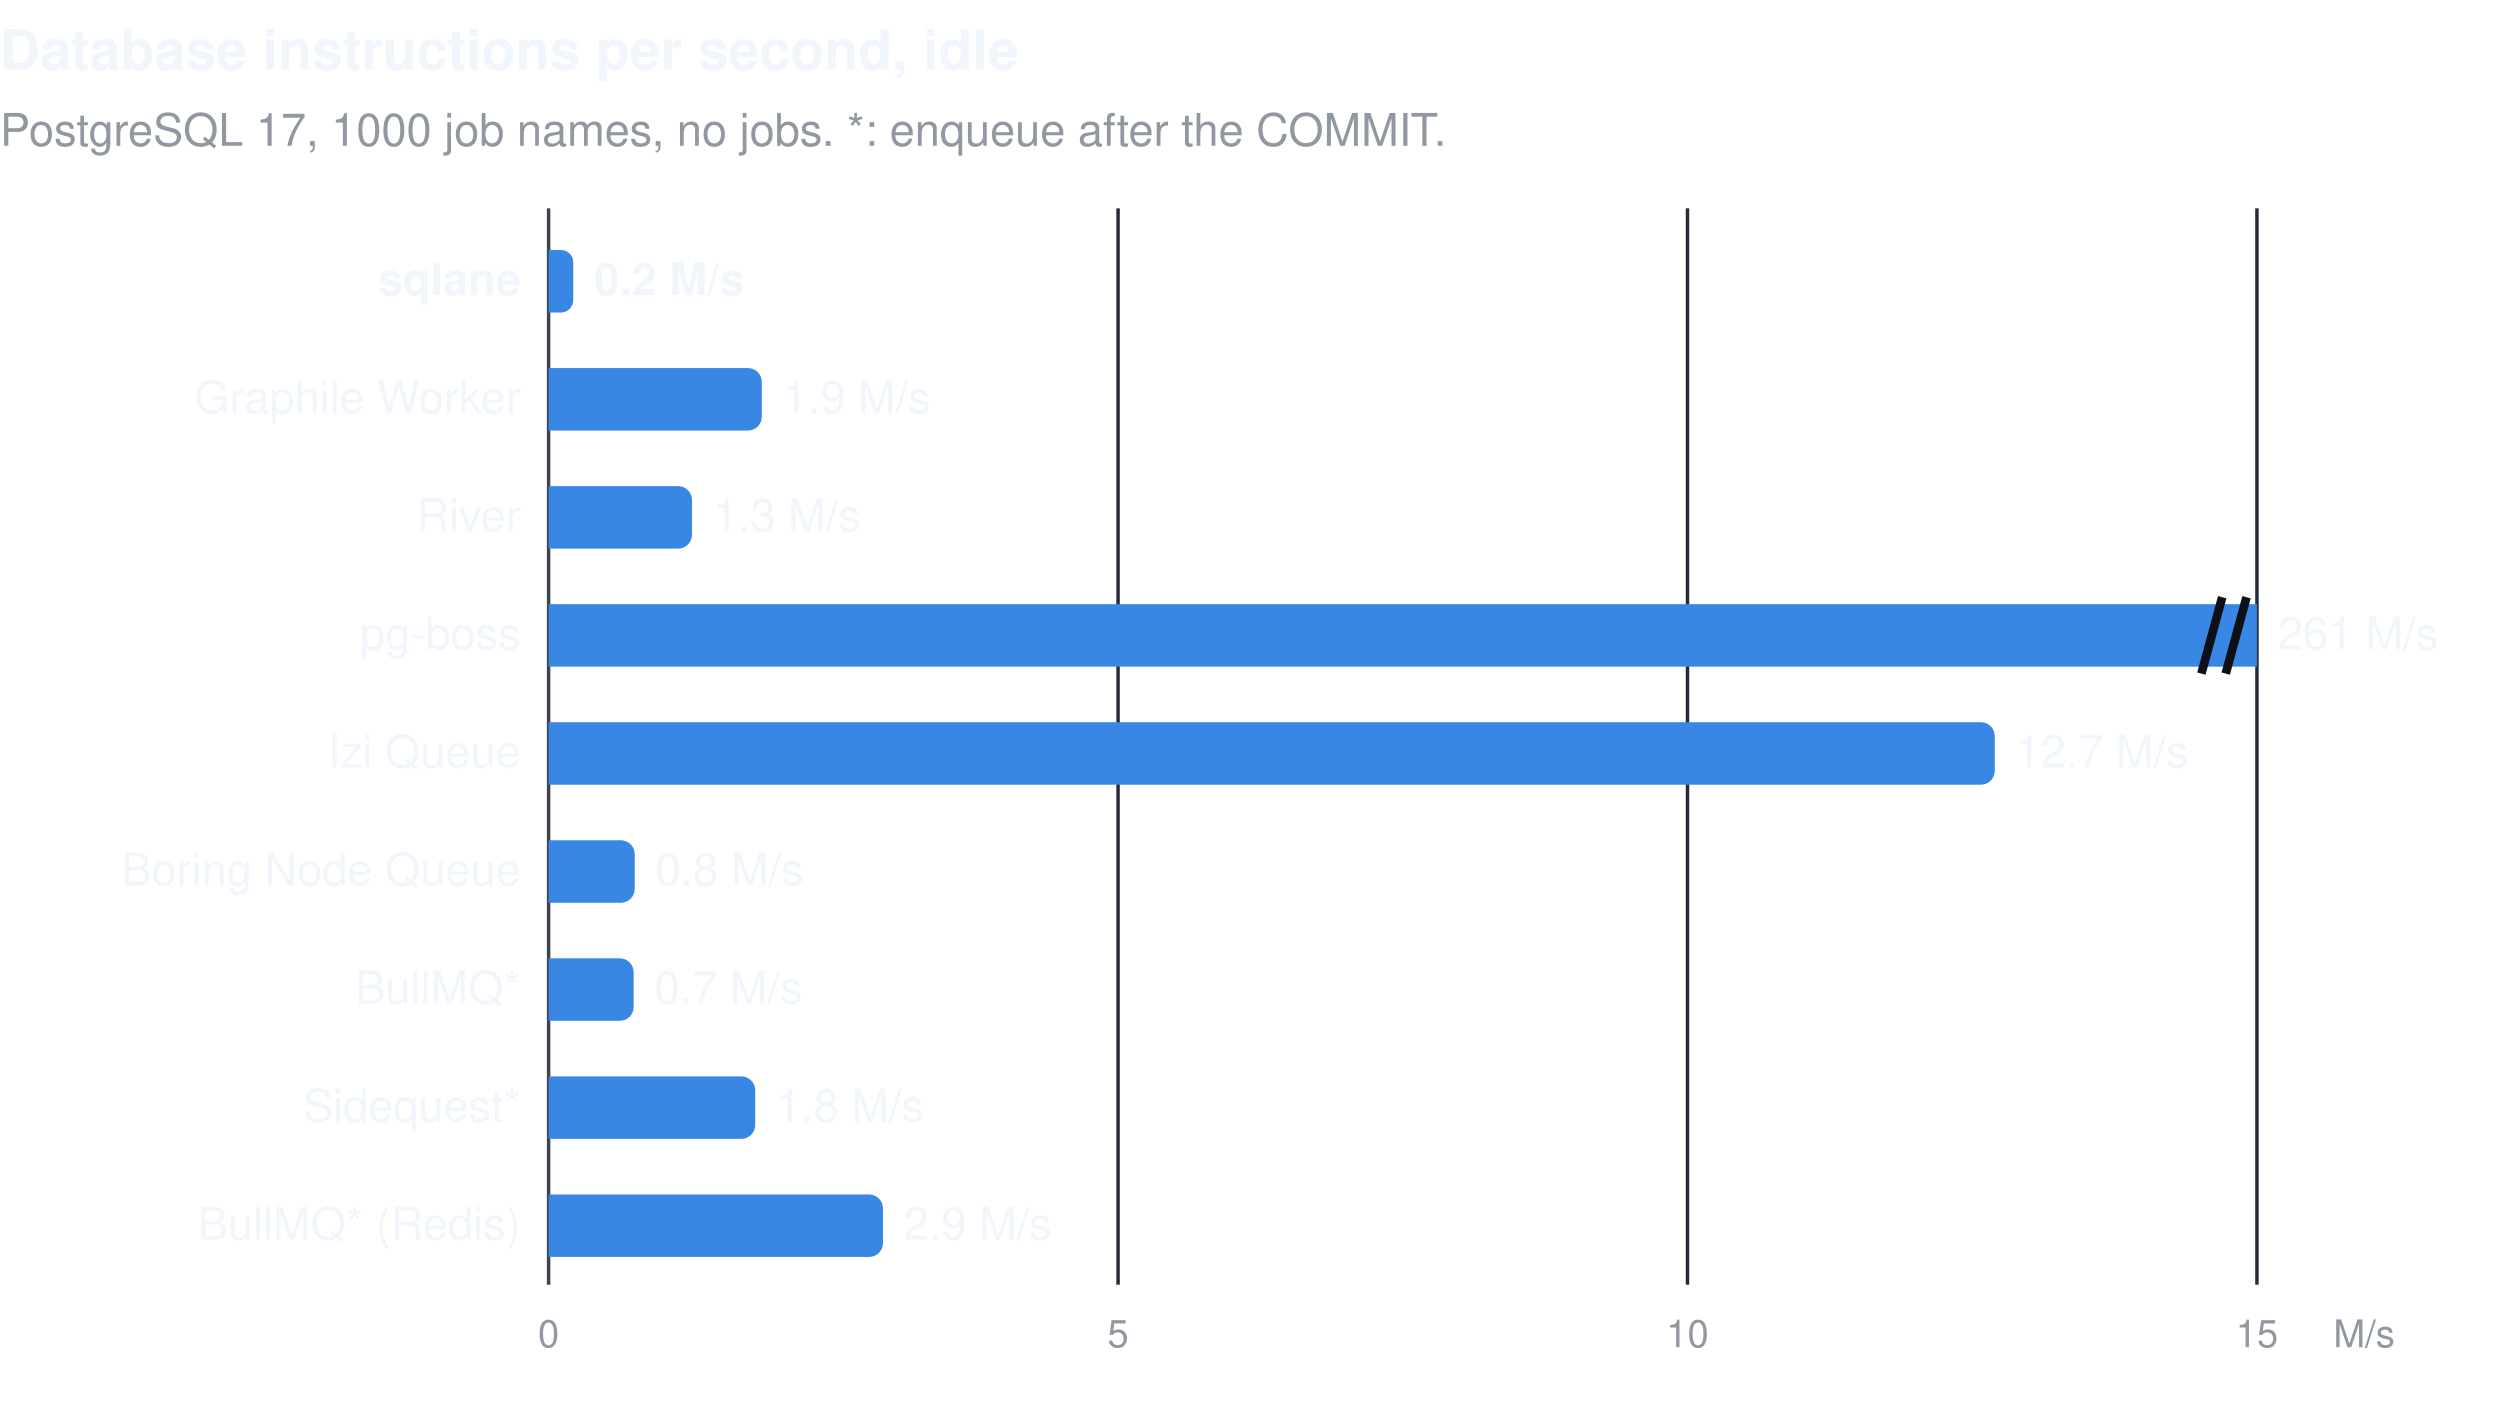
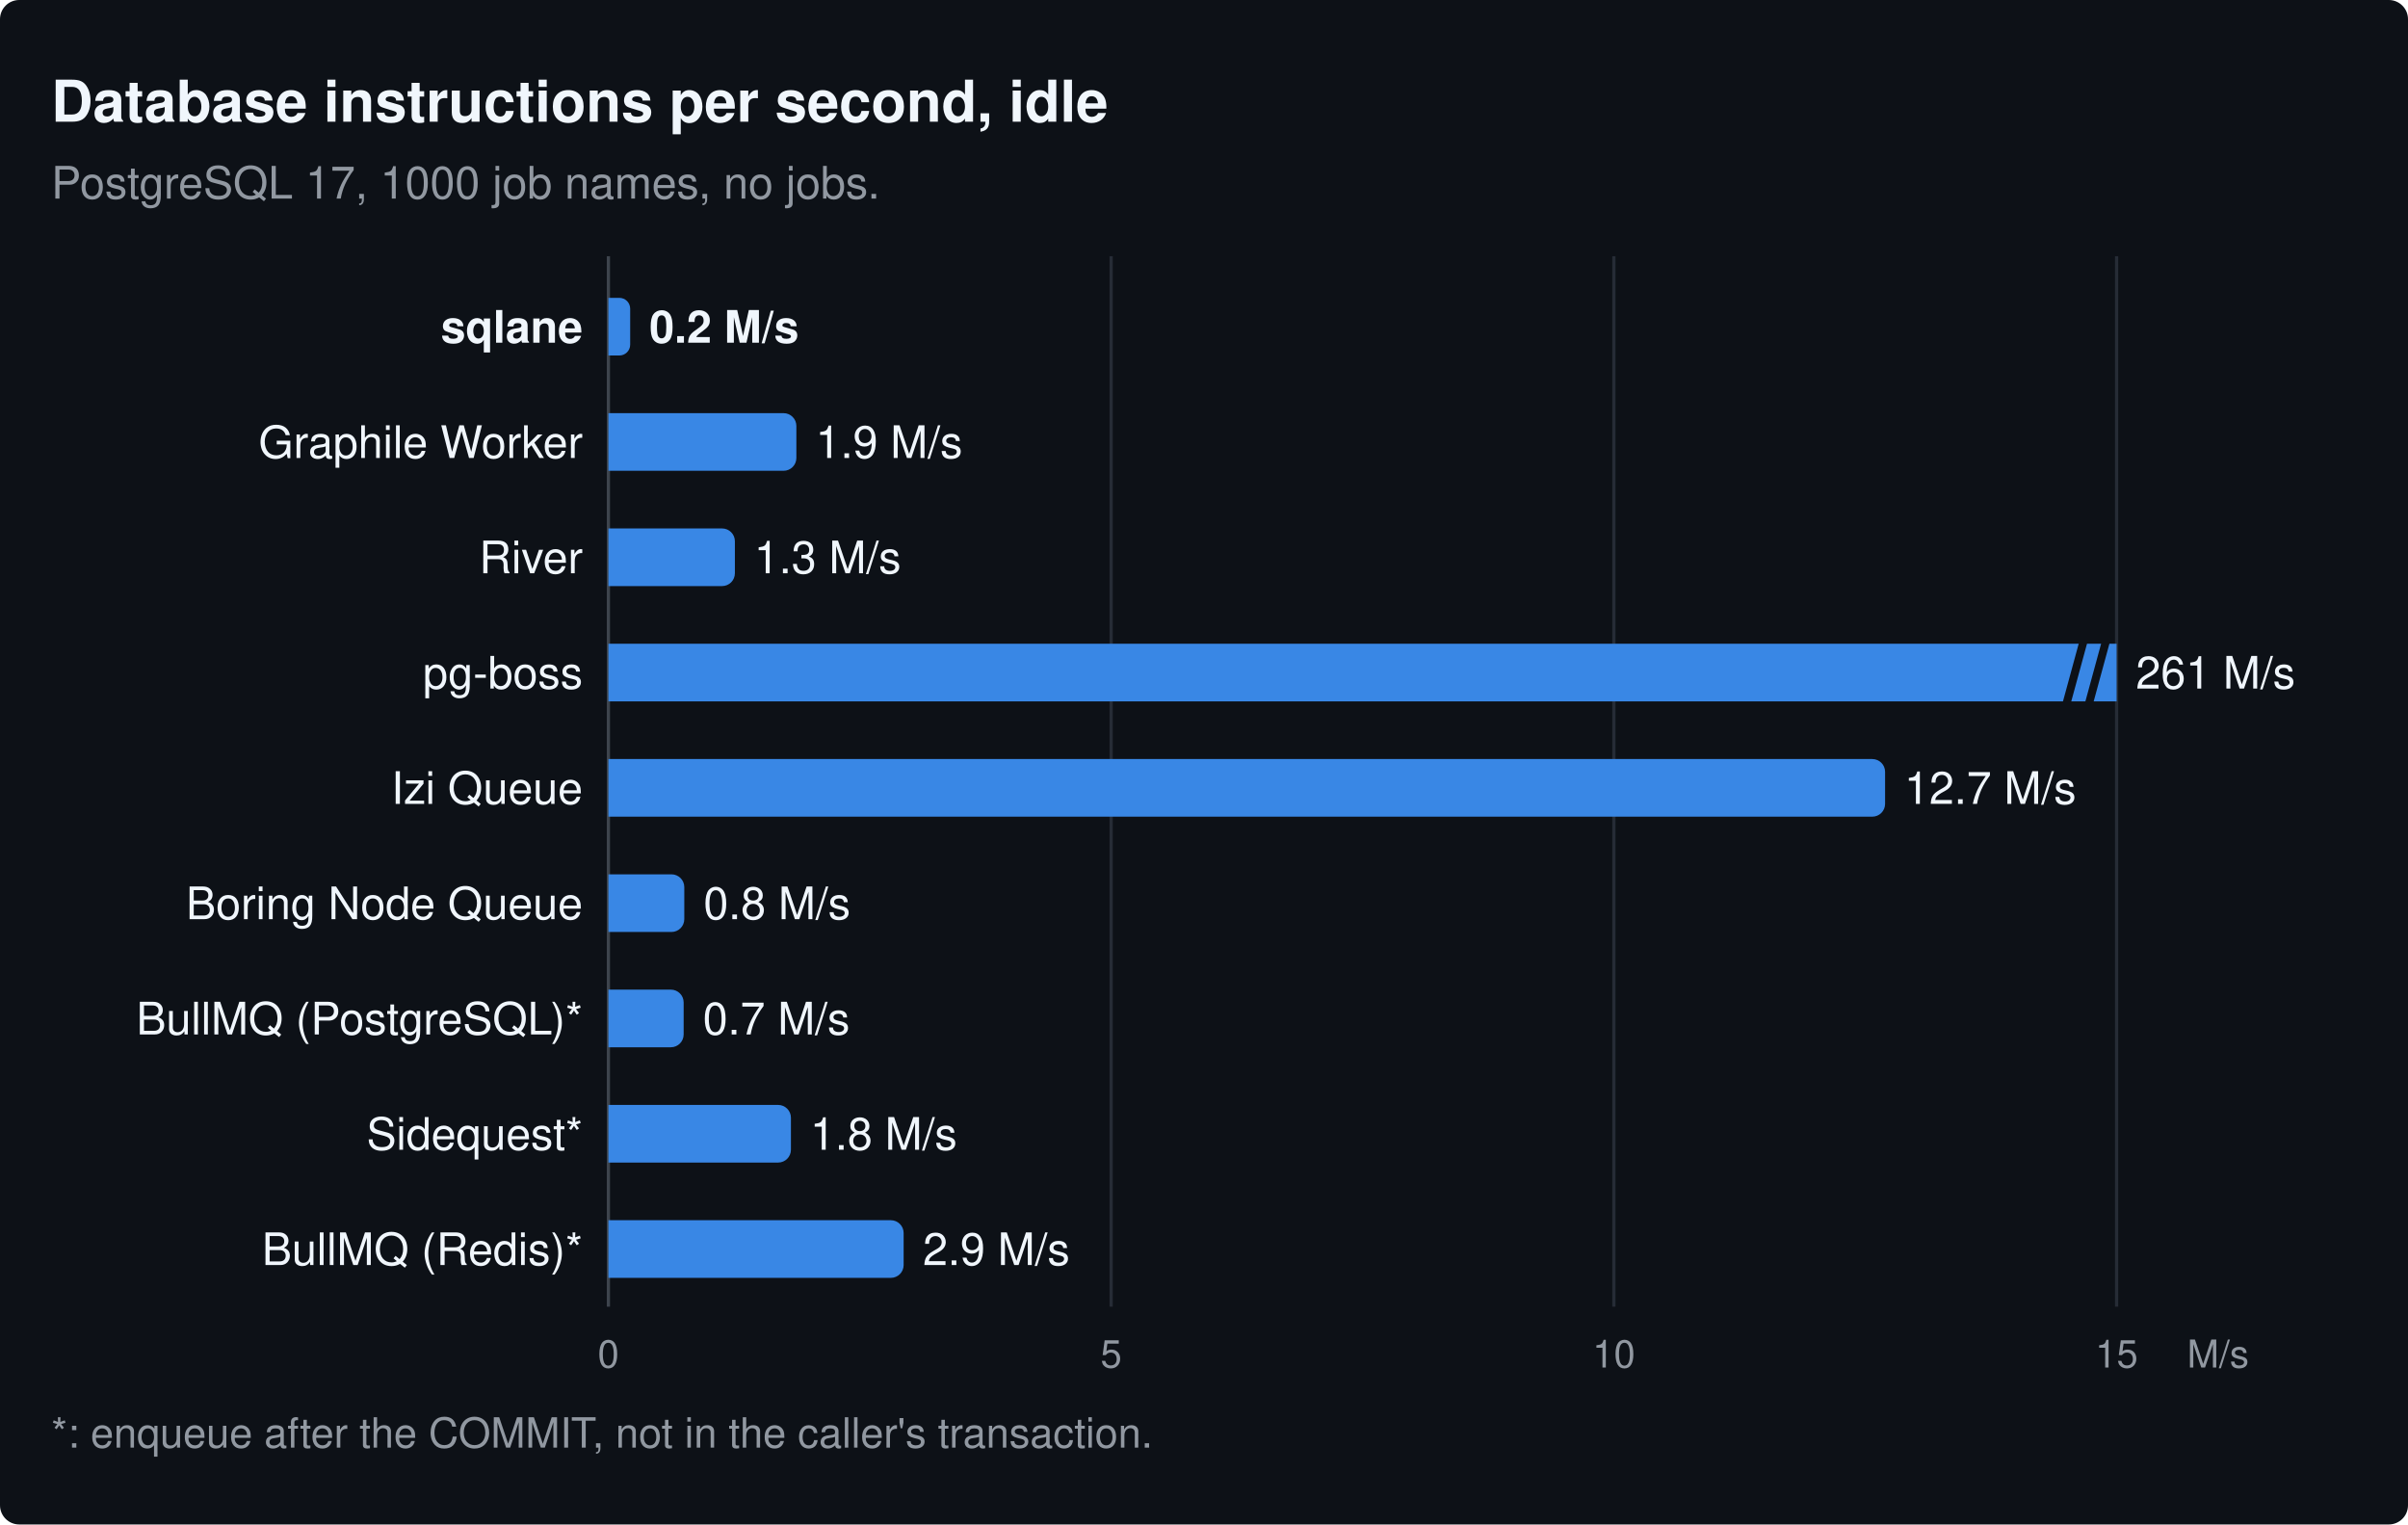
- <svg xmlns="http://www.w3.org/2000/svg" width="720" height="404" viewBox="0 0 720 404" font-family="-apple-system, BlinkMacSystemFont, 'Segoe UI', Helvetica, Arial, sans-serif" role="img" aria-label="Database instructions per second, idle">
-   <text x="0" y="20" font-size="16" font-weight="600" fill="#f0f6fc">Database instructions per second, idle</text>
-   <text x="0" y="42" font-size="13" fill="#9198a1">PostgreSQL 17, 1000 job names, no jobs. *: enqueue after the COMMIT.</text>
-   <line x1="158.0" y1="60" x2="158.0" y2="370" stroke="#3d444d" />
-   <text x="158.0" y="388" font-size="11" fill="#9198a1" text-anchor="middle">0</text>
-   <line x1="322.0" y1="60" x2="322.0" y2="370" stroke="#262c36" />
-   <text x="322.0" y="388" font-size="11" fill="#9198a1" text-anchor="middle">5</text>
-   <line x1="486.0" y1="60" x2="486.0" y2="370" stroke="#262c36" />
-   <text x="486.0" y="388" font-size="11" fill="#9198a1" text-anchor="middle">10</text>
-   <line x1="650.0" y1="60" x2="650.0" y2="370" stroke="#262c36" />
-   <text x="650.0" y="388" font-size="11" fill="#9198a1" text-anchor="middle">15</text>
-   <text x="672" y="388" font-size="11" fill="#9198a1">M/s</text>
-   <text x="150" y="85" font-size="13" fill="#f0f6fc" text-anchor="end" font-weight="600">sqlane</text>
-   <path d="M158,72H161.5A3.532,3.532 0 0 1 165.1,75.532V86.468A3.532,3.532 0 0 1 161.5,90H158Z" fill="#3987e5" />
-   <text x="171.1" y="85" font-size="13" fill="#f0f6fc" font-weight="600">0.2 M/s</text>
-   <text x="150" y="119" font-size="13" fill="#f0f6fc" text-anchor="end">Graphile Worker</text>
-   <path d="M158,106H215.4A4,4 0 0 1 219.4,110V120A4,4 0 0 1 215.4,124H158Z" fill="#3987e5" />
-   <text x="225.4" y="119" font-size="13" fill="#f0f6fc">1.9 M/s</text>
-   <text x="150" y="153" font-size="13" fill="#f0f6fc" text-anchor="end">River</text>
-   <path d="M158,140H195.3A4,4 0 0 1 199.3,144V154A4,4 0 0 1 195.3,158H158Z" fill="#3987e5" />
-   <text x="205.3" y="153" font-size="13" fill="#f0f6fc">1.3 M/s</text>
-   <text x="150" y="187" font-size="13" fill="#f0f6fc" text-anchor="end">pg-boss</text>
-   <rect x="158" y="174" width="492.0" height="18" fill="#3987e5" />
-   <path d="M634.0,194l6,-22" stroke="#0d1117" stroke-width="2.5" />
-   <path d="M641.0,194l6,-22" stroke="#0d1117" stroke-width="2.5" />
-   <text x="656.0" y="187" font-size="13" fill="#f0f6fc">261 M/s</text>
-   <text x="150" y="221" font-size="13" fill="#f0f6fc" text-anchor="end">Izi Queue</text>
-   <path d="M158,208H570.5A4,4 0 0 1 574.5,212V222A4,4 0 0 1 570.5,226H158Z" fill="#3987e5" />
-   <text x="580.5" y="221" font-size="13" fill="#f0f6fc">12.7 M/s</text>
-   <text x="150" y="255" font-size="13" fill="#f0f6fc" text-anchor="end">Boring Node Queue</text>
-   <path d="M158,242H178.8A4,4 0 0 1 182.8,246V256A4,4 0 0 1 178.8,260H158Z" fill="#3987e5" />
-   <text x="188.8" y="255" font-size="13" fill="#f0f6fc">0.8 M/s</text>
-   <text x="150" y="289" font-size="13" fill="#f0f6fc" text-anchor="end">BullMQ*</text>
-   <path d="M158,276H178.5A4,4 0 0 1 182.5,280V290A4,4 0 0 1 178.5,294H158Z" fill="#3987e5" />
-   <text x="188.5" y="289" font-size="13" fill="#f0f6fc">0.7 M/s</text>
-   <text x="150" y="323" font-size="13" fill="#f0f6fc" text-anchor="end">Sidequest*</text>
-   <path d="M158,310H213.5A4,4 0 0 1 217.5,314V324A4,4 0 0 1 213.5,328H158Z" fill="#3987e5" />
-   <text x="223.5" y="323" font-size="13" fill="#f0f6fc">1.8 M/s</text>
-   <text x="150" y="357" font-size="13" fill="#f0f6fc" text-anchor="end">BullMQ* (Redis)</text>
-   <path d="M158,344H250.3A4,4 0 0 1 254.3,348V358A4,4 0 0 1 250.3,362H158Z" fill="#3987e5" />
-   <text x="260.3" y="357" font-size="13" fill="#f0f6fc">2.9 M/s</text>
+ <svg xmlns="http://www.w3.org/2000/svg" width="752" height="476" viewBox="0 0 752 476" font-family="-apple-system, BlinkMacSystemFont, 'Segoe UI', Helvetica, Arial, sans-serif" role="img" aria-label="Database instructions per second, idle">
+   <rect width="752" height="476" rx="6" fill="#0d1117" />
+   <g transform="translate(16 16)">
+     <text x="0" y="22" font-size="18" font-weight="600" fill="#f0f6fc">Database instructions per second, idle</text>
+     <text x="0" y="46" font-size="14" fill="#9198a1">PostgreSQL 17, 1000 job names, no jobs.</text>
+     <line x1="174.0" y1="64" x2="174.0" y2="392" stroke="#3d444d" />
+     <text x="174.0" y="411" font-size="12" fill="#9198a1" text-anchor="middle">0</text>
+     <line x1="331.0" y1="64" x2="331.0" y2="392" stroke="#262c36" />
+     <text x="331.0" y="411" font-size="12" fill="#9198a1" text-anchor="middle">5</text>
+     <line x1="488.0" y1="64" x2="488.0" y2="392" stroke="#262c36" />
+     <text x="488.0" y="411" font-size="12" fill="#9198a1" text-anchor="middle">10</text>
+     <line x1="645.0" y1="64" x2="645.0" y2="392" stroke="#262c36" />
+     <text x="645.0" y="411" font-size="12" fill="#9198a1" text-anchor="middle">15</text>
+     <text x="667" y="411" font-size="12" fill="#9198a1">M/s</text>
+     <text x="0" y="436" font-size="13" fill="#9198a1">*: enqueue after the COMMIT, not in the caller's transaction.</text>
+     <text x="166" y="91" font-size="14" fill="#f0f6fc" text-anchor="end" font-weight="600">sqlane</text>
+     <path d="M174,77H177.4A3.381,3.381 0 0 1 180.8,80.381V91.619A3.381,3.381 0 0 1 177.4,95H174Z" fill="#3987e5" />
+     <text x="186.8" y="91" font-size="14" fill="#f0f6fc" font-weight="600">0.2 M/s</text>
+     <text x="166" y="127" font-size="14" fill="#f0f6fc" text-anchor="end">Graphile Worker</text>
+     <path d="M174,113H228.7A4,4 0 0 1 232.7,117V127A4,4 0 0 1 228.7,131H174Z" fill="#3987e5" />
+     <text x="238.7" y="127" font-size="14" fill="#f0f6fc">1.9 M/s</text>
+     <text x="166" y="163" font-size="14" fill="#f0f6fc" text-anchor="end">River</text>
+     <path d="M174,149H209.5A4,4 0 0 1 213.5,153V163A4,4 0 0 1 209.5,167H174Z" fill="#3987e5" />
+     <text x="219.5" y="163" font-size="14" fill="#f0f6fc">1.3 M/s</text>
+     <text x="166" y="199" font-size="14" fill="#f0f6fc" text-anchor="end">pg-boss</text>
+     <rect x="174" y="185" width="471.0" height="18" fill="#3987e5" />
+     <path d="M629.0,205l6,-22" stroke="#0d1117" stroke-width="2.5" />
+     <path d="M636.0,205l6,-22" stroke="#0d1117" stroke-width="2.5" />
+     <text x="651.0" y="199" font-size="14" fill="#f0f6fc">261 M/s</text>
+     <text x="166" y="235" font-size="14" fill="#f0f6fc" text-anchor="end">Izi Queue</text>
+     <path d="M174,221H568.7A4,4 0 0 1 572.7,225V235A4,4 0 0 1 568.7,239H174Z" fill="#3987e5" />
+     <text x="578.7" y="235" font-size="14" fill="#f0f6fc">12.7 M/s</text>
+     <text x="166" y="271" font-size="14" fill="#f0f6fc" text-anchor="end">Boring Node Queue</text>
+     <path d="M174,257H193.7A4,4 0 0 1 197.7,261V271A4,4 0 0 1 193.7,275H174Z" fill="#3987e5" />
+     <text x="203.7" y="271" font-size="14" fill="#f0f6fc">0.8 M/s</text>
+     <text x="166" y="307" font-size="14" fill="#f0f6fc" text-anchor="end">BullMQ (PostgreSQL)*</text>
+     <path d="M174,293H193.5A4,4 0 0 1 197.5,297V307A4,4 0 0 1 193.5,311H174Z" fill="#3987e5" />
+     <text x="203.5" y="307" font-size="14" fill="#f0f6fc">0.7 M/s</text>
+     <text x="166" y="343" font-size="14" fill="#f0f6fc" text-anchor="end">Sidequest*</text>
+     <path d="M174,329H227.0A4,4 0 0 1 231.0,333V343A4,4 0 0 1 227.0,347H174Z" fill="#3987e5" />
+     <text x="237.0" y="343" font-size="14" fill="#f0f6fc">1.8 M/s</text>
+     <text x="166" y="379" font-size="14" fill="#f0f6fc" text-anchor="end">BullMQ (Redis)*</text>
+     <path d="M174,365H262.2A4,4 0 0 1 266.2,369V379A4,4 0 0 1 262.2,383H174Z" fill="#3987e5" />
+     <text x="272.2" y="379" font-size="14" fill="#f0f6fc">2.9 M/s</text>
+   </g>
</svg>
